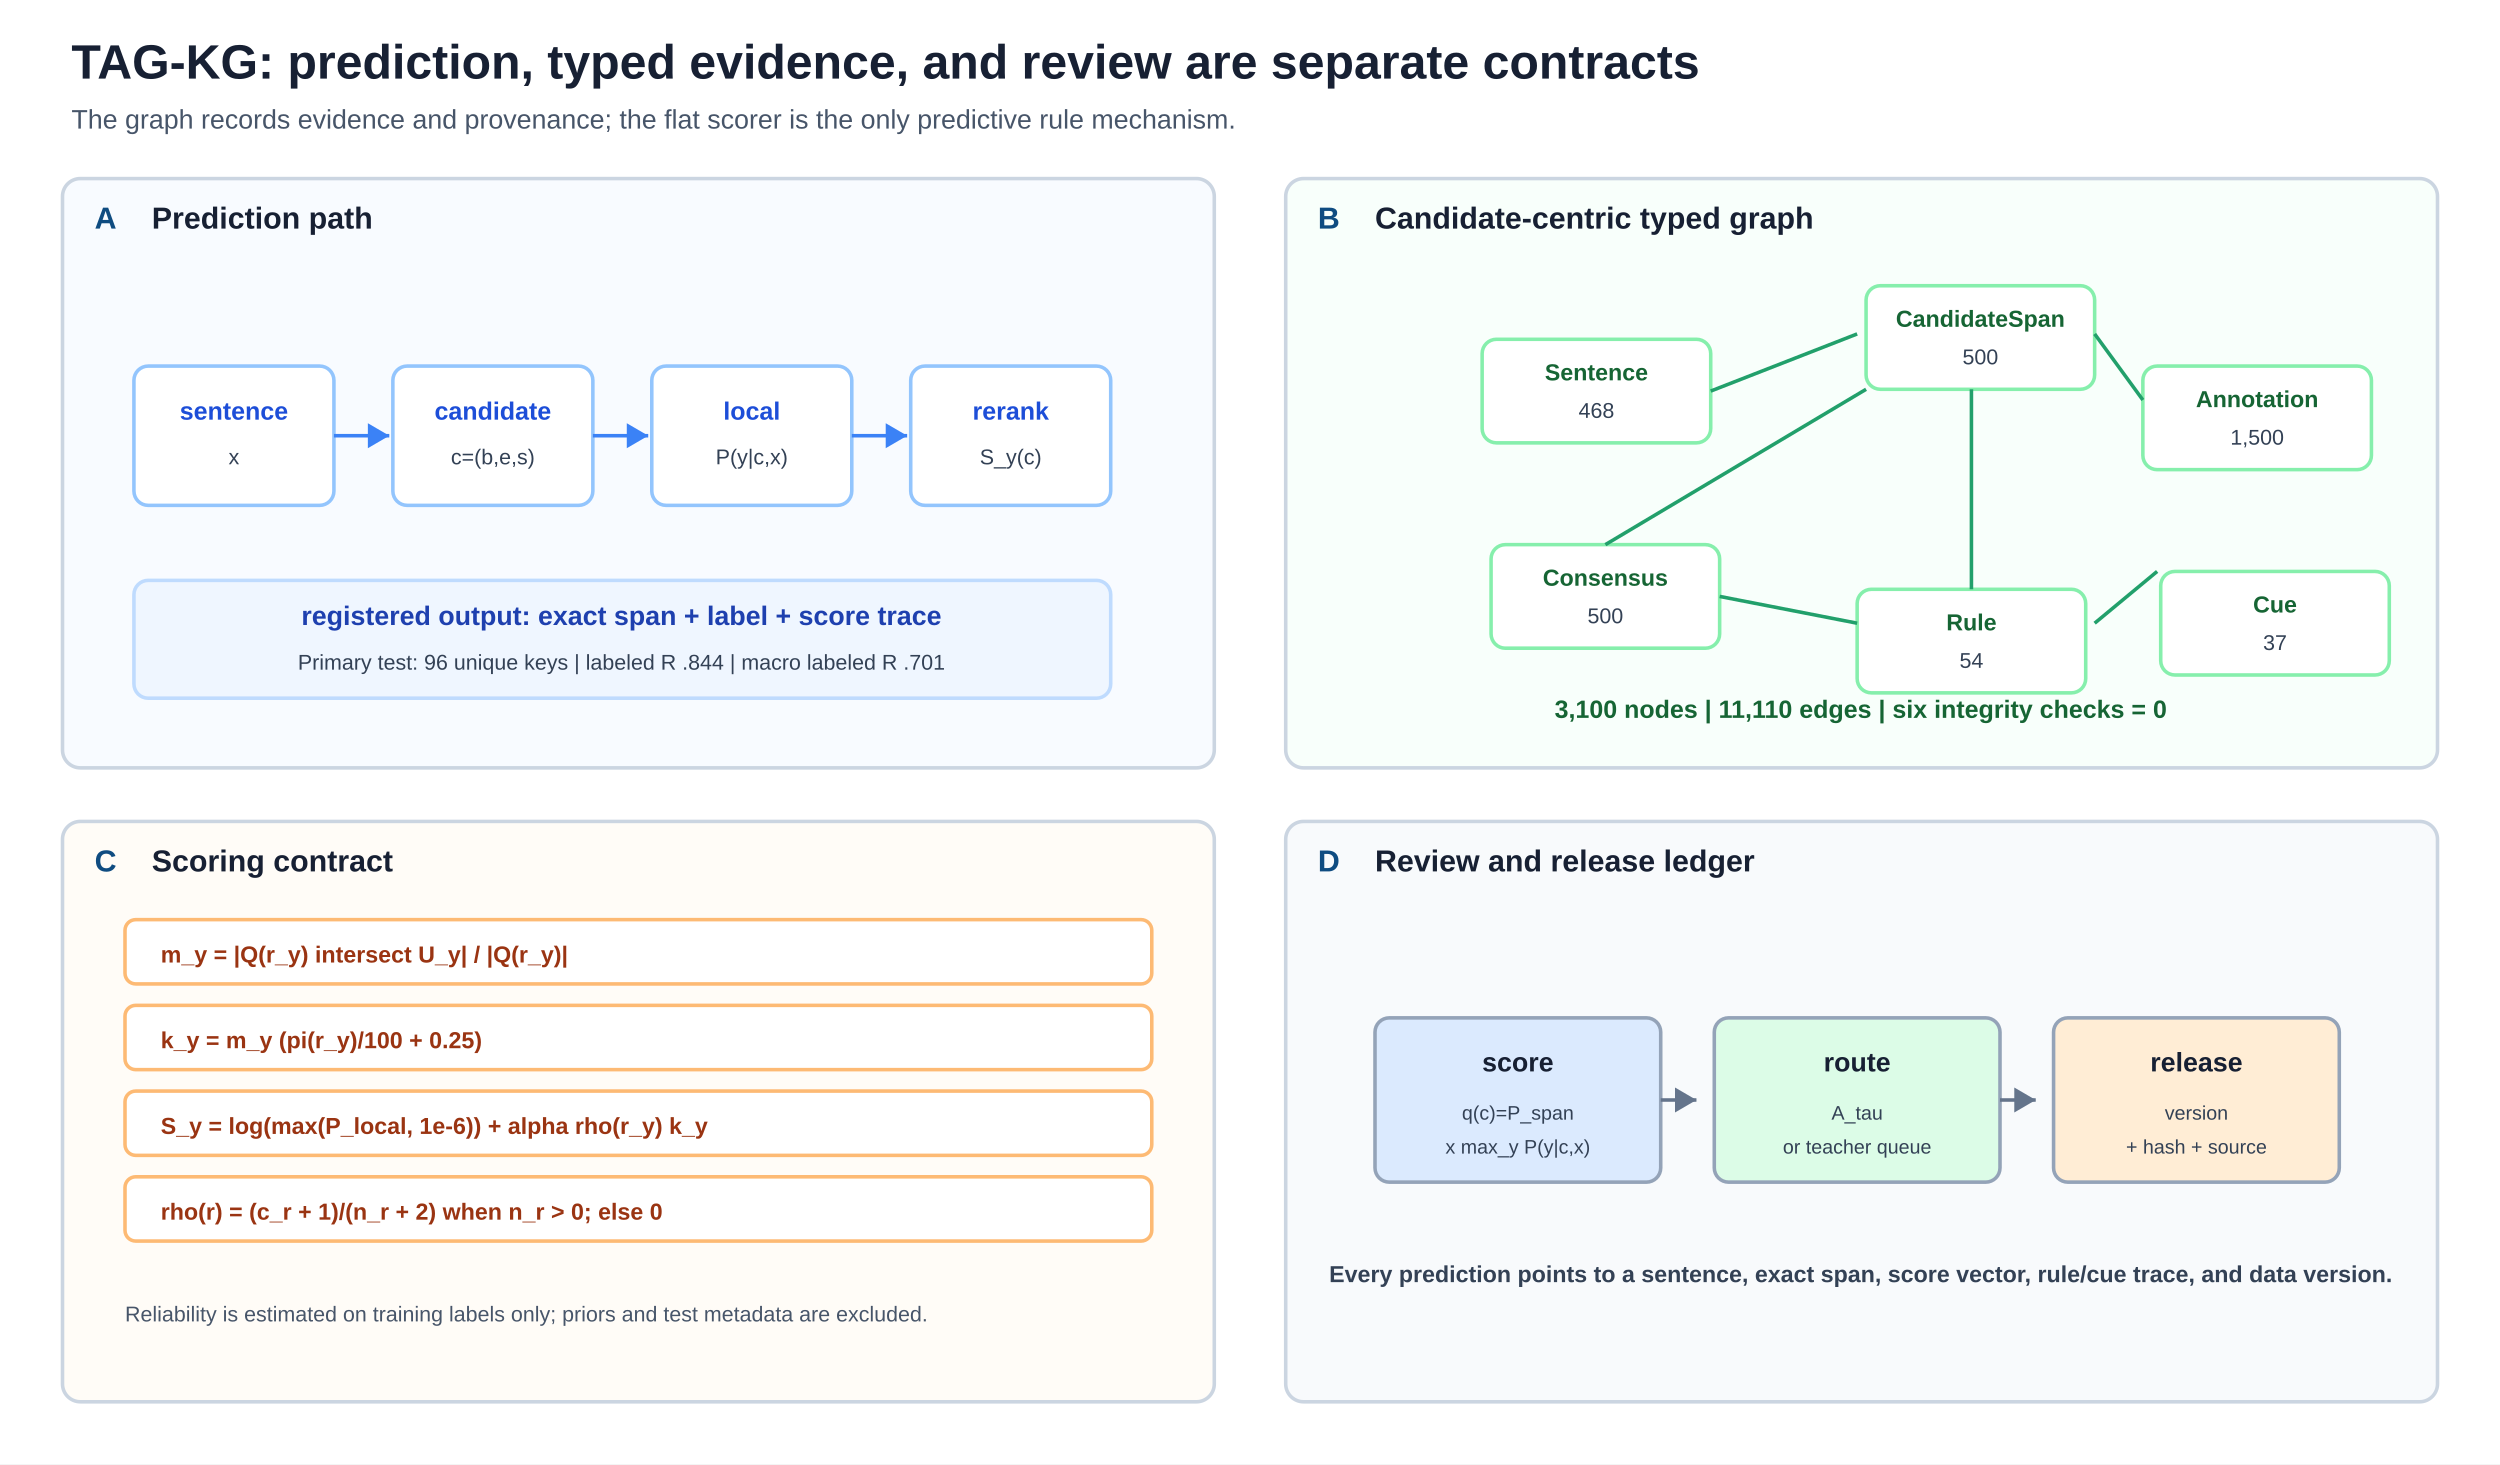
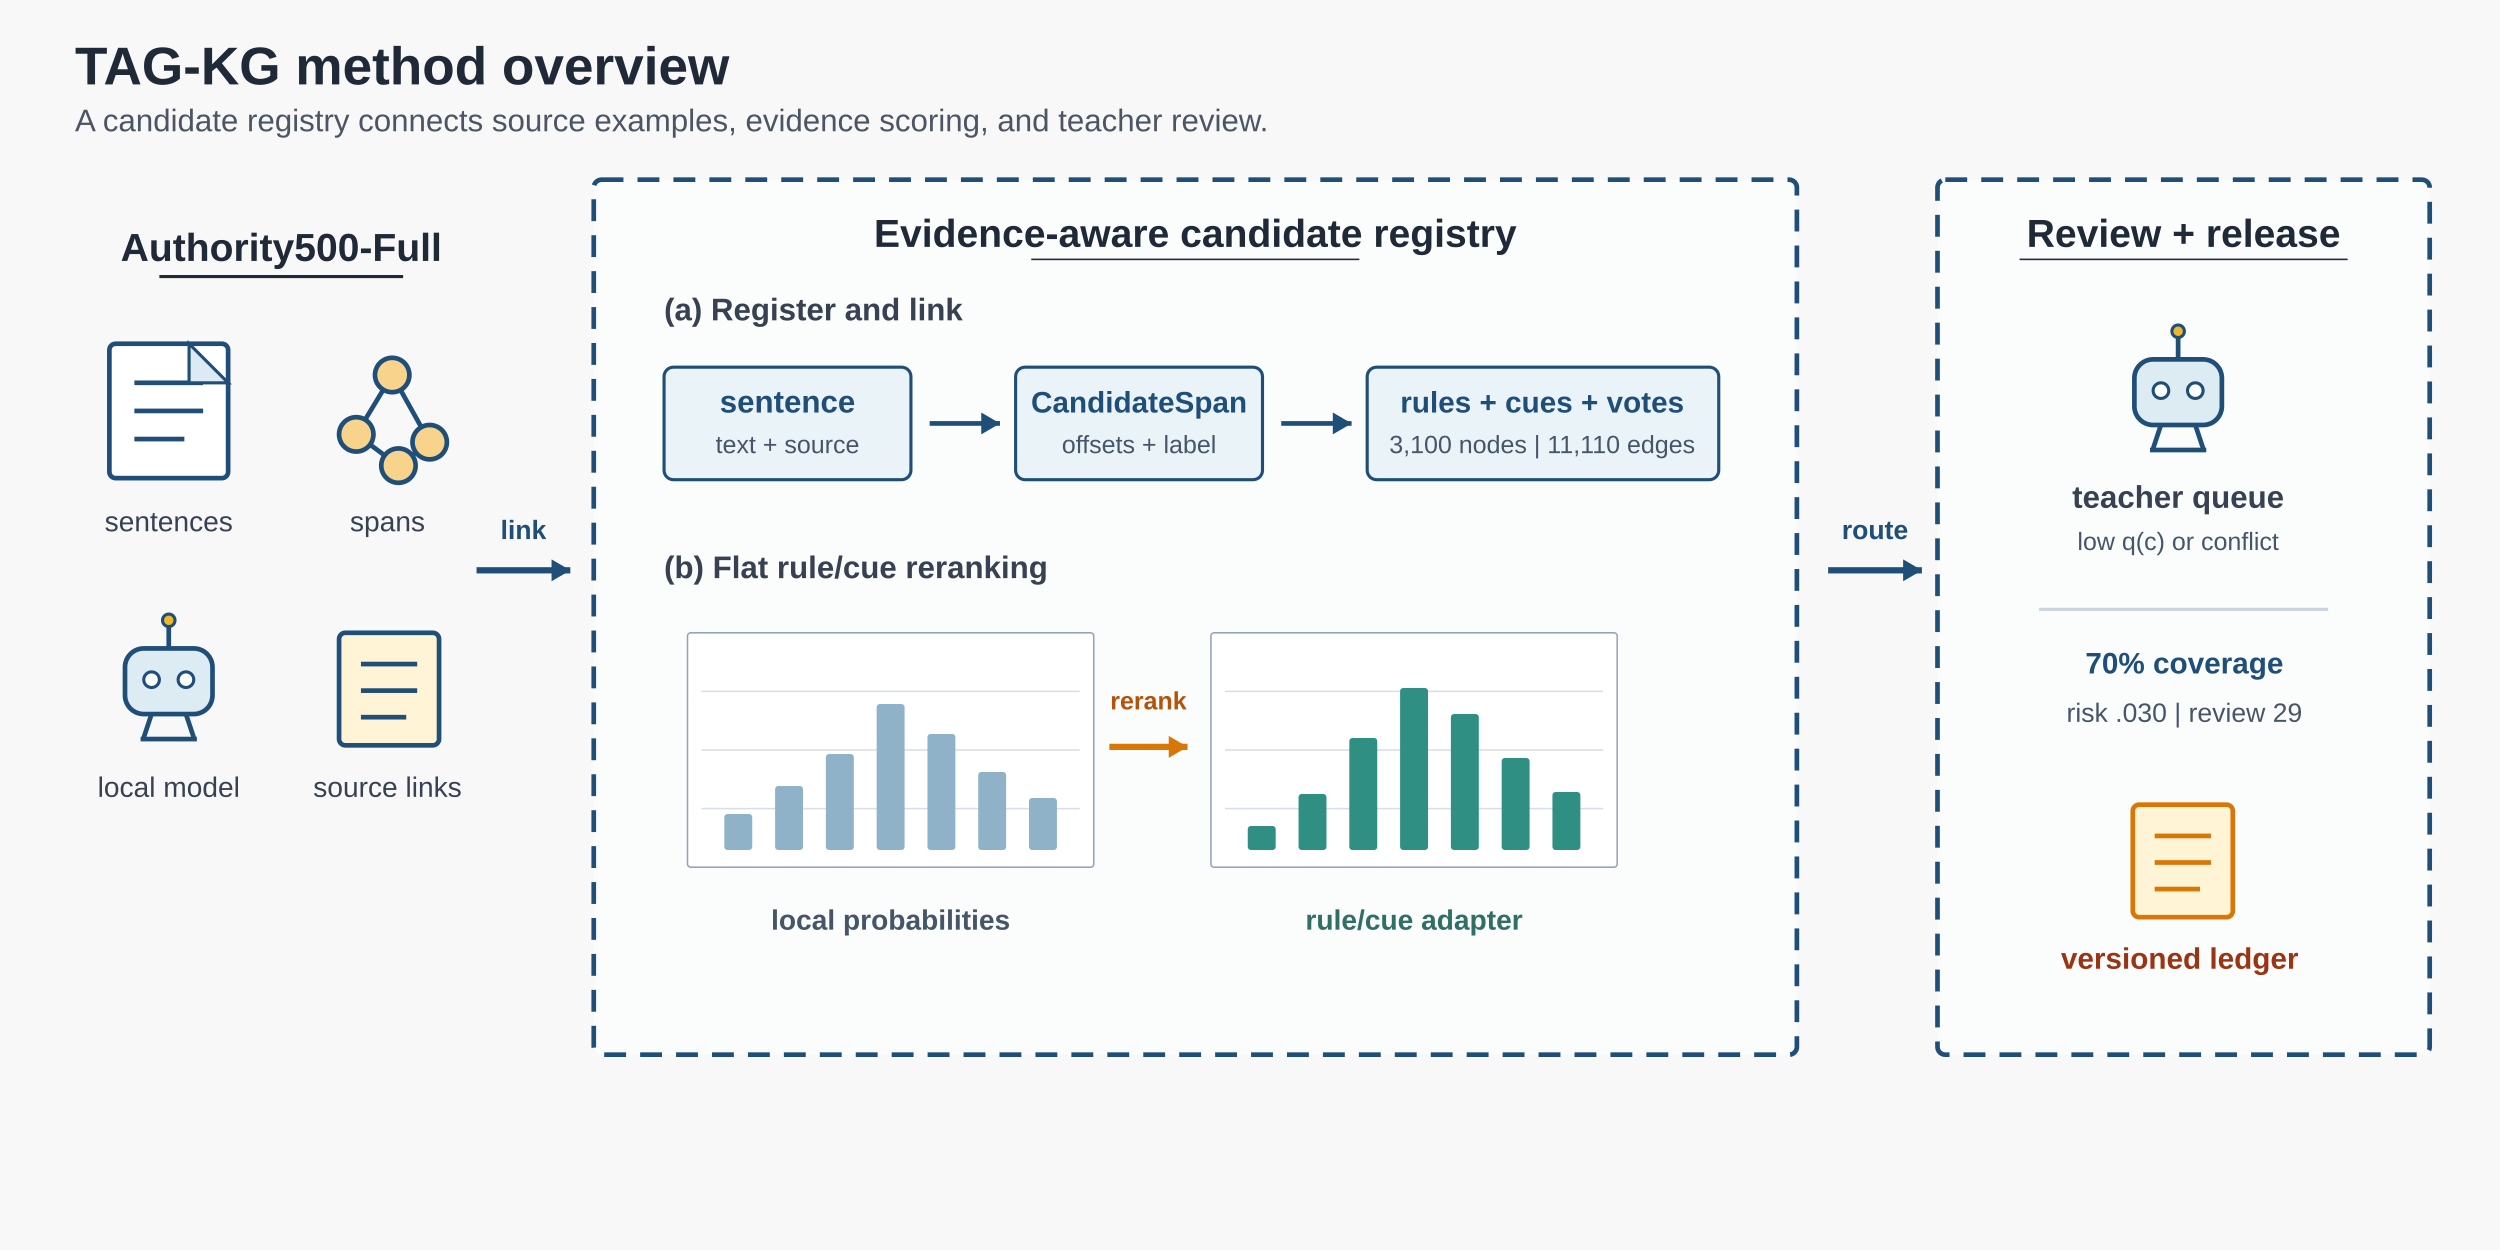
- <svg xmlns="http://www.w3.org/2000/svg" width="1400" height="820" viewBox="0 0 1400 820">
+ <svg xmlns="http://www.w3.org/2000/svg" width="1600" height="800" viewBox="0 0 1600 800">
  <rect width="100%" height="100%" fill="#FFFFFF" />
-   <text x="40" y="44" font-family="Arial, Helvetica, sans-serif" font-size="27px" font-weight="700" text-anchor="start" fill="#172033">TAG-KG: prediction, typed evidence, and review are separate contracts</text>
-   <text x="40" y="72" font-family="Arial, Helvetica, sans-serif" font-size="15px" font-weight="400" text-anchor="start" fill="#475569">The graph records evidence and provenance; the flat scorer is the only predictive rule mechanism.</text>
-   <rect x="35" y="100" width="645" height="330" rx="10" fill="#F8FBFF" stroke="#CBD5E1" stroke-width="2" />
-   <text x="53" y="128" font-family="Arial, Helvetica, sans-serif" font-size="17px" font-weight="700" text-anchor="start" fill="#0F4C81">A</text>
-   <text x="85" y="128" font-family="Arial, Helvetica, sans-serif" font-size="17px" font-weight="700" text-anchor="start" fill="#172033">Prediction path</text>
-   <rect x="75" y="205" width="112" height="78" rx="8" fill="#FFFFFF" stroke="#93C5FD" stroke-width="2" />
-   <text x="131" y="235" font-family="Arial, Helvetica, sans-serif" font-size="14px" font-weight="700" text-anchor="middle" fill="#1D4ED8">sentence</text>
-   <text x="131" y="260" font-family="Arial, Helvetica, sans-serif" font-size="12px" font-weight="400" text-anchor="middle" fill="#334155">x</text>
-   <rect x="220" y="205" width="112" height="78" rx="8" fill="#FFFFFF" stroke="#93C5FD" stroke-width="2" />
-   <text x="276" y="235" font-family="Arial, Helvetica, sans-serif" font-size="14px" font-weight="700" text-anchor="middle" fill="#1D4ED8">candidate</text>
-   <text x="276" y="260" font-family="Arial, Helvetica, sans-serif" font-size="12px" font-weight="400" text-anchor="middle" fill="#334155">c=(b,e,s)</text>
-   <rect x="365" y="205" width="112" height="78" rx="8" fill="#FFFFFF" stroke="#93C5FD" stroke-width="2" />
-   <text x="421" y="235" font-family="Arial, Helvetica, sans-serif" font-size="14px" font-weight="700" text-anchor="middle" fill="#1D4ED8">local</text>
-   <text x="421" y="260" font-family="Arial, Helvetica, sans-serif" font-size="12px" font-weight="400" text-anchor="middle" fill="#334155">P(y|c,x)</text>
-   <rect x="510" y="205" width="112" height="78" rx="8" fill="#FFFFFF" stroke="#93C5FD" stroke-width="2" />
-   <text x="566" y="235" font-family="Arial, Helvetica, sans-serif" font-size="14px" font-weight="700" text-anchor="middle" fill="#1D4ED8">rerank</text>
-   <text x="566" y="260" font-family="Arial, Helvetica, sans-serif" font-size="12px" font-weight="400" text-anchor="middle" fill="#334155">S_y(c)</text>
-   <line x1="187" y1="244" x2="218" y2="244" stroke="#3B82F6" stroke-width="2" />
-   <polygon points="218,244 206,237 206,251" fill="#3B82F6" />
-   <line x1="332" y1="244" x2="363" y2="244" stroke="#3B82F6" stroke-width="2" />
-   <polygon points="363,244 351,237 351,251" fill="#3B82F6" />
-   <line x1="477" y1="244" x2="508" y2="244" stroke="#3B82F6" stroke-width="2" />
-   <polygon points="508,244 496,237 496,251" fill="#3B82F6" />
-   <rect x="75" y="325" width="547" height="66" rx="8" fill="#EFF6FF" stroke="#BFDBFE" stroke-width="2" />
-   <text x="348" y="350" font-family="Arial, Helvetica, sans-serif" font-size="15px" font-weight="700" text-anchor="middle" fill="#1E40AF">registered output: exact span + label + score trace</text>
-   <text x="348" y="375" font-family="Arial, Helvetica, sans-serif" font-size="12px" font-weight="400" text-anchor="middle" fill="#334155">Primary test: 96 unique keys | labeled R .844 | macro labeled R .701</text>
-   <rect x="720" y="100" width="645" height="330" rx="10" fill="#F8FFFB" stroke="#CBD5E1" stroke-width="2" />
-   <text x="738" y="128" font-family="Arial, Helvetica, sans-serif" font-size="17px" font-weight="700" text-anchor="start" fill="#0F4C81">B</text>
-   <text x="770" y="128" font-family="Arial, Helvetica, sans-serif" font-size="17px" font-weight="700" text-anchor="start" fill="#172033">Candidate-centric typed graph</text>
-   <rect x="830" y="190" width="128" height="58" rx="8" fill="#FFFFFF" stroke="#86EFAC" stroke-width="2" />
-   <text x="894" y="213" font-family="Arial, Helvetica, sans-serif" font-size="13px" font-weight="700" text-anchor="middle" fill="#166534">Sentence</text>
-   <text x="894" y="234" font-family="Arial, Helvetica, sans-serif" font-size="12px" font-weight="400" text-anchor="middle" fill="#334155">468</text>
-   <rect x="1045" y="160" width="128" height="58" rx="8" fill="#FFFFFF" stroke="#86EFAC" stroke-width="2" />
-   <text x="1109" y="183" font-family="Arial, Helvetica, sans-serif" font-size="13px" font-weight="700" text-anchor="middle" fill="#166534">CandidateSpan</text>
-   <text x="1109" y="204" font-family="Arial, Helvetica, sans-serif" font-size="12px" font-weight="400" text-anchor="middle" fill="#334155">500</text>
-   <rect x="1200" y="205" width="128" height="58" rx="8" fill="#FFFFFF" stroke="#86EFAC" stroke-width="2" />
-   <text x="1264" y="228" font-family="Arial, Helvetica, sans-serif" font-size="13px" font-weight="700" text-anchor="middle" fill="#166534">Annotation</text>
-   <text x="1264" y="249" font-family="Arial, Helvetica, sans-serif" font-size="12px" font-weight="400" text-anchor="middle" fill="#334155">1,500</text>
-   <rect x="835" y="305" width="128" height="58" rx="8" fill="#FFFFFF" stroke="#86EFAC" stroke-width="2" />
-   <text x="899" y="328" font-family="Arial, Helvetica, sans-serif" font-size="13px" font-weight="700" text-anchor="middle" fill="#166534">Consensus</text>
-   <text x="899" y="349" font-family="Arial, Helvetica, sans-serif" font-size="12px" font-weight="400" text-anchor="middle" fill="#334155">500</text>
-   <rect x="1040" y="330" width="128" height="58" rx="8" fill="#FFFFFF" stroke="#86EFAC" stroke-width="2" />
-   <text x="1104" y="353" font-family="Arial, Helvetica, sans-serif" font-size="13px" font-weight="700" text-anchor="middle" fill="#166534">Rule</text>
-   <text x="1104" y="374" font-family="Arial, Helvetica, sans-serif" font-size="12px" font-weight="400" text-anchor="middle" fill="#334155">54</text>
-   <rect x="1210" y="320" width="128" height="58" rx="8" fill="#FFFFFF" stroke="#86EFAC" stroke-width="2" />
-   <text x="1274" y="343" font-family="Arial, Helvetica, sans-serif" font-size="13px" font-weight="700" text-anchor="middle" fill="#166534">Cue</text>
-   <text x="1274" y="364" font-family="Arial, Helvetica, sans-serif" font-size="12px" font-weight="400" text-anchor="middle" fill="#334155">37</text>
-   <line x1="958" y1="219" x2="1040" y2="187" stroke="#22A06B" stroke-width="2" />
-   <line x1="1173" y1="187" x2="1200" y2="224" stroke="#22A06B" stroke-width="2" />
-   <line x1="1045" y1="218" x2="899" y2="305" stroke="#22A06B" stroke-width="2" />
-   <line x1="1104" y1="218" x2="1104" y2="330" stroke="#22A06B" stroke-width="2" />
-   <line x1="1173" y1="349" x2="1208" y2="320" stroke="#22A06B" stroke-width="2" />
-   <line x1="963" y1="334" x2="1040" y2="349" stroke="#22A06B" stroke-width="2" />
-   <text x="1042" y="402" font-family="Arial, Helvetica, sans-serif" font-size="14px" font-weight="700" text-anchor="middle" fill="#166534">3,100 nodes | 11,110 edges | six integrity checks = 0</text>
-   <rect x="35" y="460" width="645" height="325" rx="10" fill="#FFFCF7" stroke="#CBD5E1" stroke-width="2" />
-   <text x="53" y="488" font-family="Arial, Helvetica, sans-serif" font-size="17px" font-weight="700" text-anchor="start" fill="#0F4C81">C</text>
-   <text x="85" y="488" font-family="Arial, Helvetica, sans-serif" font-size="17px" font-weight="700" text-anchor="start" fill="#172033">Scoring contract</text>
-   <rect x="70" y="515" width="575" height="36" rx="6" fill="#FFFFFF" stroke="#FDBA74" stroke-width="2" />
-   <text x="90" y="539" font-family="Arial, Helvetica, sans-serif" font-size="13px" font-weight="700" text-anchor="start" fill="#9A3412">m_y = |Q(r_y) intersect U_y| / |Q(r_y)|</text>
-   <rect x="70" y="563" width="575" height="36" rx="6" fill="#FFFFFF" stroke="#FDBA74" stroke-width="2" />
-   <text x="90" y="587" font-family="Arial, Helvetica, sans-serif" font-size="13px" font-weight="700" text-anchor="start" fill="#9A3412">k_y = m_y (pi(r_y)/100 + 0.25)</text>
-   <rect x="70" y="611" width="575" height="36" rx="6" fill="#FFFFFF" stroke="#FDBA74" stroke-width="2" />
-   <text x="90" y="635" font-family="Arial, Helvetica, sans-serif" font-size="13px" font-weight="700" text-anchor="start" fill="#9A3412">S_y = log(max(P_local, 1e-6)) + alpha rho(r_y) k_y</text>
-   <rect x="70" y="659" width="575" height="36" rx="6" fill="#FFFFFF" stroke="#FDBA74" stroke-width="2" />
-   <text x="90" y="683" font-family="Arial, Helvetica, sans-serif" font-size="13px" font-weight="700" text-anchor="start" fill="#9A3412">rho(r) = (c_r + 1)/(n_r + 2) when n_r &gt; 0; else 0</text>
-   <text x="70" y="740" font-family="Arial, Helvetica, sans-serif" font-size="12px" font-weight="400" text-anchor="start" fill="#475569">Reliability is estimated on training labels only; priors and test metadata are excluded.</text>
-   <rect x="720" y="460" width="645" height="325" rx="10" fill="#F8FAFC" stroke="#CBD5E1" stroke-width="2" />
-   <text x="738" y="488" font-family="Arial, Helvetica, sans-serif" font-size="17px" font-weight="700" text-anchor="start" fill="#0F4C81">D</text>
-   <text x="770" y="488" font-family="Arial, Helvetica, sans-serif" font-size="17px" font-weight="700" text-anchor="start" fill="#172033">Review and release ledger</text>
-   <rect x="770" y="570" width="160" height="92" rx="8" fill="#DBEAFE" stroke="#94A3B8" stroke-width="2" />
-   <text x="850" y="600" font-family="Arial, Helvetica, sans-serif" font-size="15px" font-weight="700" text-anchor="middle" fill="#172033">score</text>
-   <text x="850" y="627" font-family="Arial, Helvetica, sans-serif" font-size="11px" font-weight="400" text-anchor="middle" fill="#334155">q(c)=P_span</text>
-   <text x="850" y="646" font-family="Arial, Helvetica, sans-serif" font-size="11px" font-weight="400" text-anchor="middle" fill="#334155">x max_y P(y|c,x)</text>
-   <rect x="960" y="570" width="160" height="92" rx="8" fill="#DCFCE7" stroke="#94A3B8" stroke-width="2" />
-   <text x="1040" y="600" font-family="Arial, Helvetica, sans-serif" font-size="15px" font-weight="700" text-anchor="middle" fill="#172033">route</text>
-   <text x="1040" y="627" font-family="Arial, Helvetica, sans-serif" font-size="11px" font-weight="400" text-anchor="middle" fill="#334155">A_tau</text>
-   <text x="1040" y="646" font-family="Arial, Helvetica, sans-serif" font-size="11px" font-weight="400" text-anchor="middle" fill="#334155">or teacher queue</text>
-   <rect x="1150" y="570" width="160" height="92" rx="8" fill="#FFEDD5" stroke="#94A3B8" stroke-width="2" />
-   <text x="1230" y="600" font-family="Arial, Helvetica, sans-serif" font-size="15px" font-weight="700" text-anchor="middle" fill="#172033">release</text>
-   <text x="1230" y="627" font-family="Arial, Helvetica, sans-serif" font-size="11px" font-weight="400" text-anchor="middle" fill="#334155">version</text>
-   <text x="1230" y="646" font-family="Arial, Helvetica, sans-serif" font-size="11px" font-weight="400" text-anchor="middle" fill="#334155">+ hash + source</text>
-   <line x1="930" y1="616" x2="950" y2="616" stroke="#64748B" stroke-width="2" />
-   <polygon points="950,616 938,609 938,623" fill="#64748B" />
-   <line x1="1120" y1="616" x2="1140" y2="616" stroke="#64748B" stroke-width="2" />
-   <polygon points="1140,616 1128,609 1128,623" fill="#64748B" />
-   <text x="1042" y="718" font-family="Arial, Helvetica, sans-serif" font-size="13px" font-weight="700" text-anchor="middle" fill="#334155">Every prediction points to a sentence, exact span, score vector, rule/cue trace, and data version.</text>
+   <rect width="1600" height="800" fill="#F7F8F7" />
+   <text x="48" y="54" font-family="Arial, Helvetica, sans-serif" font-size="34px" font-weight="700" text-anchor="start" fill="#1F2937">TAG-KG method overview</text>
+   <text x="48" y="84" font-family="Arial, Helvetica, sans-serif" font-size="20px" font-weight="400" text-anchor="start" fill="#4B5563">A candidate registry connects source examples, evidence scoring, and teacher review.</text>
+   <text x="180" y="167" font-family="Arial, Helvetica, sans-serif" font-size="25px" font-weight="700" text-anchor="middle" fill="#1F2937">Authority500-Full</text>
+   <line x1="102" y1="177" x2="258" y2="177" stroke="#1F2937" stroke-width="2" />
+   <rect x="70" y="220" width="76" height="86" rx="4" fill="#FFFFFF" stroke="#1F4E79" stroke-width="3" />
+   <line x1="86" y1="245" x2="130" y2="245" stroke="#1F4E79" stroke-width="3" />
+   <line x1="86" y1="263" x2="130" y2="263" stroke="#1F4E79" stroke-width="3" />
+   <line x1="86" y1="281" x2="118" y2="281" stroke="#1F4E79" stroke-width="3" />
+   <path d="M121 220 L146 245 L121 245 Z" fill="#DCEAF4" stroke="#1F4E79" stroke-width="2" />
+   <text x="108" y="340" font-family="Arial, Helvetica, sans-serif" font-size="18px" font-weight="400" text-anchor="middle" fill="#374151">sentences</text>
+   <line x1="228" y1="278" x2="251" y2="240" stroke="#1F4E79" stroke-width="3" />
+   <line x1="251" y1="240" x2="275" y2="283" stroke="#1F4E79" stroke-width="3" />
+   <line x1="228" y1="278" x2="255" y2="298" stroke="#1F4E79" stroke-width="3" />
+   <line x1="255" y1="298" x2="275" y2="283" stroke="#1F4E79" stroke-width="3" />
+   <circle cx="228" cy="278" r="11" fill="#F7D38B" stroke="#1F4E79" stroke-width="3" />
+   <circle cx="251" cy="240" r="11" fill="#F7D38B" stroke="#1F4E79" stroke-width="3" />
+   <circle cx="275" cy="283" r="11" fill="#F7D38B" stroke="#1F4E79" stroke-width="3" />
+   <circle cx="255" cy="298" r="11" fill="#F7D38B" stroke="#1F4E79" stroke-width="3" />
+   <text x="248" y="340" font-family="Arial, Helvetica, sans-serif" font-size="18px" font-weight="400" text-anchor="middle" fill="#374151">spans</text>
+   <rect x="80" y="415" width="56" height="42" rx="12" fill="#DDEBF3" stroke="#1F4E79" stroke-width="3" />
+   <line x1="108" y1="415" x2="108" y2="400" stroke="#1F4E79" stroke-width="3" />
+   <circle cx="108" cy="397" r="4" fill="#F1B72B" stroke="#1F4E79" stroke-width="2" />
+   <circle cx="97" cy="435" r="5" fill="#FFFFFF" stroke="#1F4E79" stroke-width="2" />
+   <circle cx="119" cy="435" r="5" fill="#FFFFFF" stroke="#1F4E79" stroke-width="2" />
+   <line x1="90" y1="473" x2="126" y2="473" stroke="#1F4E79" stroke-width="3" />
+   <line x1="97" y1="457" x2="92" y2="472" stroke="#1F4E79" stroke-width="3" />
+   <line x1="119" y1="457" x2="124" y2="472" stroke="#1F4E79" stroke-width="3" />
+   <text x="108" y="510" font-family="Arial, Helvetica, sans-serif" font-size="18px" font-weight="400" text-anchor="middle" fill="#374151">local model</text>
+   <rect x="217" y="405" width="64" height="72" rx="4" fill="#FFF4D6" stroke="#1F4E79" stroke-width="3" />
+   <line x1="231" y1="425" x2="267" y2="425" stroke="#1F4E79" stroke-width="3" />
+   <line x1="231" y1="442" x2="267" y2="442" stroke="#1F4E79" stroke-width="3" />
+   <line x1="231" y1="459" x2="260" y2="459" stroke="#1F4E79" stroke-width="3" />
+   <text x="248" y="510" font-family="Arial, Helvetica, sans-serif" font-size="18px" font-weight="400" text-anchor="middle" fill="#374151">source links</text>
+   <line x1="305" y1="365" x2="365" y2="365" stroke="#1F4E79" stroke-width="4" />
+   <polygon points="365,365 353,358 353,372" fill="#1F4E79" />
+   <text x="335" y="345" font-family="Arial, Helvetica, sans-serif" font-size="17px" font-weight="700" text-anchor="middle" fill="#1F4E79">link</text>
+   <rect x="380" y="115" width="770" height="560" rx="5" fill="#FBFCFC" stroke="#1F4E79" stroke-width="3" stroke-dasharray="14 9" />
+   <text x="765.0" y="158" font-family="Arial, Helvetica, sans-serif" font-size="25px" font-weight="700" text-anchor="middle" fill="#1F2937">Evidence-aware candidate registry</text>
+   <line x1="660.0" y1="166" x2="870.0" y2="166" stroke="#1F2937" stroke-width="1" />
+   <text x="425" y="205" font-family="Arial, Helvetica, sans-serif" font-size="20px" font-weight="700" text-anchor="start" fill="#374151">(a) Register and link</text>
+   <rect x="425" y="235" width="158" height="72" rx="6" fill="#EAF3F8" stroke="#1F4E79" stroke-width="2" />
+   <text x="504" y="264" font-family="Arial, Helvetica, sans-serif" font-size="20px" font-weight="700" text-anchor="middle" fill="#1F4E79">sentence</text>
+   <text x="504" y="290" font-family="Arial, Helvetica, sans-serif" font-size="16px" font-weight="400" text-anchor="middle" fill="#475569">text + source</text>
+   <line x1="595" y1="271" x2="640" y2="271" stroke="#1F4E79" stroke-width="3" />
+   <polygon points="640,271 628,264 628,278" fill="#1F4E79" />
+   <rect x="650" y="235" width="158" height="72" rx="6" fill="#EAF3F8" stroke="#1F4E79" stroke-width="2" />
+   <text x="729" y="264" font-family="Arial, Helvetica, sans-serif" font-size="19px" font-weight="700" text-anchor="middle" fill="#1F4E79">CandidateSpan</text>
+   <text x="729" y="290" font-family="Arial, Helvetica, sans-serif" font-size="16px" font-weight="400" text-anchor="middle" fill="#475569">offsets + label</text>
+   <line x1="820" y1="271" x2="865" y2="271" stroke="#1F4E79" stroke-width="3" />
+   <polygon points="865,271 853,264 853,278" fill="#1F4E79" />
+   <rect x="875" y="235" width="225" height="72" rx="6" fill="#EAF3F8" stroke="#1F4E79" stroke-width="2" />
+   <text x="987" y="264" font-family="Arial, Helvetica, sans-serif" font-size="19px" font-weight="700" text-anchor="middle" fill="#1F4E79">rules + cues + votes</text>
+   <text x="987" y="290" font-family="Arial, Helvetica, sans-serif" font-size="16px" font-weight="400" text-anchor="middle" fill="#475569">3,100 nodes | 11,110 edges</text>
+   <text x="425" y="370" font-family="Arial, Helvetica, sans-serif" font-size="20px" font-weight="700" text-anchor="start" fill="#374151">(b) Flat rule/cue reranking</text>
+   <rect x="440" y="405" width="260" height="150" rx="2" fill="#FFFFFF" stroke="#94A3B8" stroke-width="1" />
+   <line x1="449" y1="517.5" x2="691" y2="517.5" stroke="#D7DEE5" stroke-width="1" />
+   <line x1="449" y1="480.0" x2="691" y2="480.0" stroke="#D7DEE5" stroke-width="1" />
+   <line x1="449" y1="442.5" x2="691" y2="442.5" stroke="#D7DEE5" stroke-width="1" />
+   <rect x="463.562" y="520.96" width="17.875" height="23.04" rx="2" fill="#8FB2C8" stroke="#8FB2C8" stroke-width="0" />
+   <rect x="496.062" y="503.04" width="17.875" height="40.96" rx="2" fill="#8FB2C8" stroke="#8FB2C8" stroke-width="0" />
+   <rect x="528.562" y="482.56" width="17.875" height="61.44" rx="2" fill="#8FB2C8" stroke="#8FB2C8" stroke-width="0" />
+   <rect x="561.062" y="450.56" width="17.875" height="93.44" rx="2" fill="#8FB2C8" stroke="#8FB2C8" stroke-width="0" />
+   <rect x="593.562" y="469.76" width="17.875" height="74.24" rx="2" fill="#8FB2C8" stroke="#8FB2C8" stroke-width="0" />
+   <rect x="626.062" y="494.08" width="17.875" height="49.92" rx="2" fill="#8FB2C8" stroke="#8FB2C8" stroke-width="0" />
+   <rect x="658.562" y="510.72" width="17.875" height="33.28" rx="2" fill="#8FB2C8" stroke="#8FB2C8" stroke-width="0" />
+   <rect x="775" y="405" width="260" height="150" rx="2" fill="#FFFFFF" stroke="#94A3B8" stroke-width="1" />
+   <line x1="784" y1="517.5" x2="1026" y2="517.5" stroke="#D7DEE5" stroke-width="1" />
+   <line x1="784" y1="480.0" x2="1026" y2="480.0" stroke="#D7DEE5" stroke-width="1" />
+   <line x1="784" y1="442.5" x2="1026" y2="442.5" stroke="#D7DEE5" stroke-width="1" />
+   <rect x="798.562" y="528.64" width="17.875" height="15.36" rx="2" fill="#2F8F83" stroke="#2F8F83" stroke-width="0" />
+   <rect x="831.062" y="508.16" width="17.875" height="35.84" rx="2" fill="#2F8F83" stroke="#2F8F83" stroke-width="0" />
+   <rect x="863.562" y="472.32" width="17.875" height="71.68" rx="2" fill="#2F8F83" stroke="#2F8F83" stroke-width="0" />
+   <rect x="896.062" y="440.32" width="17.875" height="103.68" rx="2" fill="#2F8F83" stroke="#2F8F83" stroke-width="0" />
+   <rect x="928.562" y="456.96" width="17.875" height="87.04" rx="2" fill="#2F8F83" stroke="#2F8F83" stroke-width="0" />
+   <rect x="961.062" y="485.12" width="17.875" height="58.88" rx="2" fill="#2F8F83" stroke="#2F8F83" stroke-width="0" />
+   <rect x="993.562" y="506.88" width="17.875" height="37.12" rx="2" fill="#2F8F83" stroke="#2F8F83" stroke-width="0" />
+   <text x="570" y="595" font-family="Arial, Helvetica, sans-serif" font-size="18px" font-weight="700" text-anchor="middle" fill="#475569">local probabilities</text>
+   <text x="905" y="595" font-family="Arial, Helvetica, sans-serif" font-size="18px" font-weight="700" text-anchor="middle" fill="#2F6F64">rule/cue adapter</text>
+   <line x1="710" y1="478" x2="760" y2="478" stroke="#D97706" stroke-width="4" />
+   <polygon points="760,478 748,471 748,485" fill="#D97706" />
+   <text x="735" y="454" font-family="Arial, Helvetica, sans-serif" font-size="16px" font-weight="700" text-anchor="middle" fill="#B45309">rerank</text>
+   <line x1="1170" y1="365" x2="1230" y2="365" stroke="#1F4E79" stroke-width="4" />
+   <polygon points="1230,365 1218,358 1218,372" fill="#1F4E79" />
+   <text x="1200" y="345" font-family="Arial, Helvetica, sans-serif" font-size="17px" font-weight="700" text-anchor="middle" fill="#1F4E79">route</text>
+   <rect x="1240" y="115" width="315" height="560" rx="5" fill="#FBFCFC" stroke="#1F4E79" stroke-width="3" stroke-dasharray="14 9" />
+   <text x="1397.5" y="158" font-family="Arial, Helvetica, sans-serif" font-size="25px" font-weight="700" text-anchor="middle" fill="#1F2937">Review + release</text>
+   <line x1="1292.5" y1="166" x2="1502.5" y2="166" stroke="#1F2937" stroke-width="1" />
+   <rect x="1366" y="230" width="56" height="42" rx="12" fill="#DDEBF3" stroke="#1F4E79" stroke-width="3" />
+   <line x1="1394" y1="230" x2="1394" y2="215" stroke="#1F4E79" stroke-width="3" />
+   <circle cx="1394" cy="212" r="4" fill="#F1B72B" stroke="#1F4E79" stroke-width="2" />
+   <circle cx="1383" cy="250" r="5" fill="#FFFFFF" stroke="#1F4E79" stroke-width="2" />
+   <circle cx="1405" cy="250" r="5" fill="#FFFFFF" stroke="#1F4E79" stroke-width="2" />
+   <line x1="1376" y1="288" x2="1412" y2="288" stroke="#1F4E79" stroke-width="3" />
+   <line x1="1383" y1="272" x2="1378" y2="287" stroke="#1F4E79" stroke-width="3" />
+   <line x1="1405" y1="272" x2="1410" y2="287" stroke="#1F4E79" stroke-width="3" />
+   <text x="1394" y="325" font-family="Arial, Helvetica, sans-serif" font-size="20px" font-weight="700" text-anchor="middle" fill="#374151">teacher queue</text>
+   <text x="1394" y="352" font-family="Arial, Helvetica, sans-serif" font-size="16px" font-weight="400" text-anchor="middle" fill="#475569">low q(c) or conflict</text>
+   <line x1="1305" y1="390" x2="1490" y2="390" stroke="#CBD5E1" stroke-width="2" />
+   <text x="1398" y="431" font-family="Arial, Helvetica, sans-serif" font-size="19px" font-weight="700" text-anchor="middle" fill="#1F4E79">70% coverage</text>
+   <text x="1398" y="462" font-family="Arial, Helvetica, sans-serif" font-size="17px" font-weight="400" text-anchor="middle" fill="#475569">risk .030 | review 29</text>
+   <rect x="1365" y="515" width="64" height="72" rx="4" fill="#FFF4D6" stroke="#D97706" stroke-width="3" />
+   <line x1="1379" y1="535" x2="1415" y2="535" stroke="#D97706" stroke-width="3" />
+   <line x1="1379" y1="552" x2="1415" y2="552" stroke="#D97706" stroke-width="3" />
+   <line x1="1379" y1="569" x2="1408" y2="569" stroke="#D97706" stroke-width="3" />
+   <text x="1395" y="620" font-family="Arial, Helvetica, sans-serif" font-size="19px" font-weight="700" text-anchor="middle" fill="#9A3412">versioned ledger</text>
</svg>
